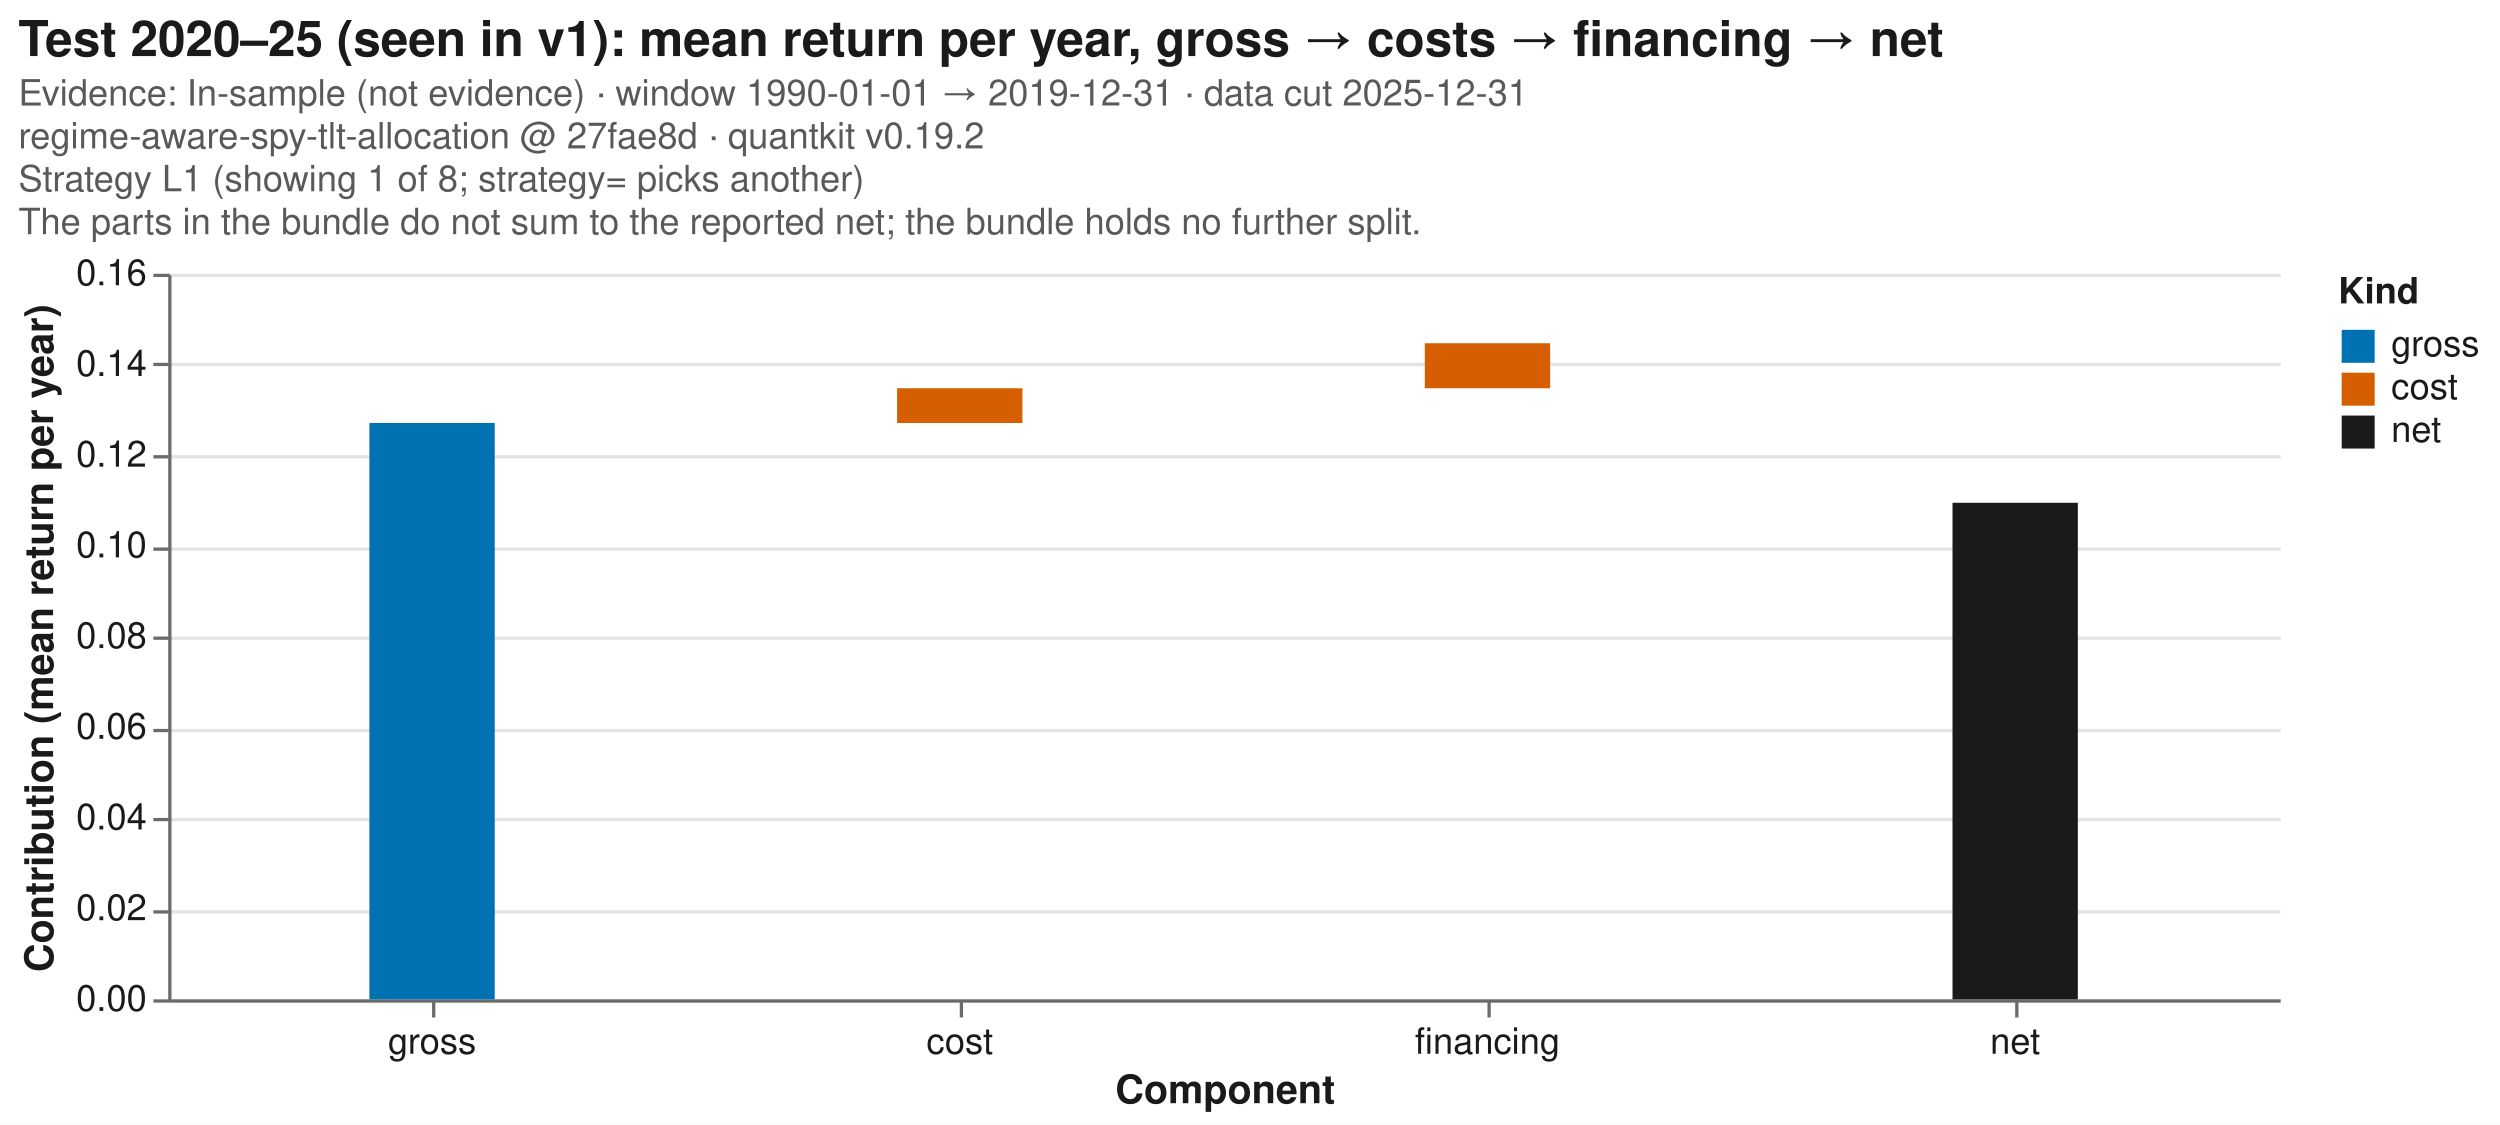
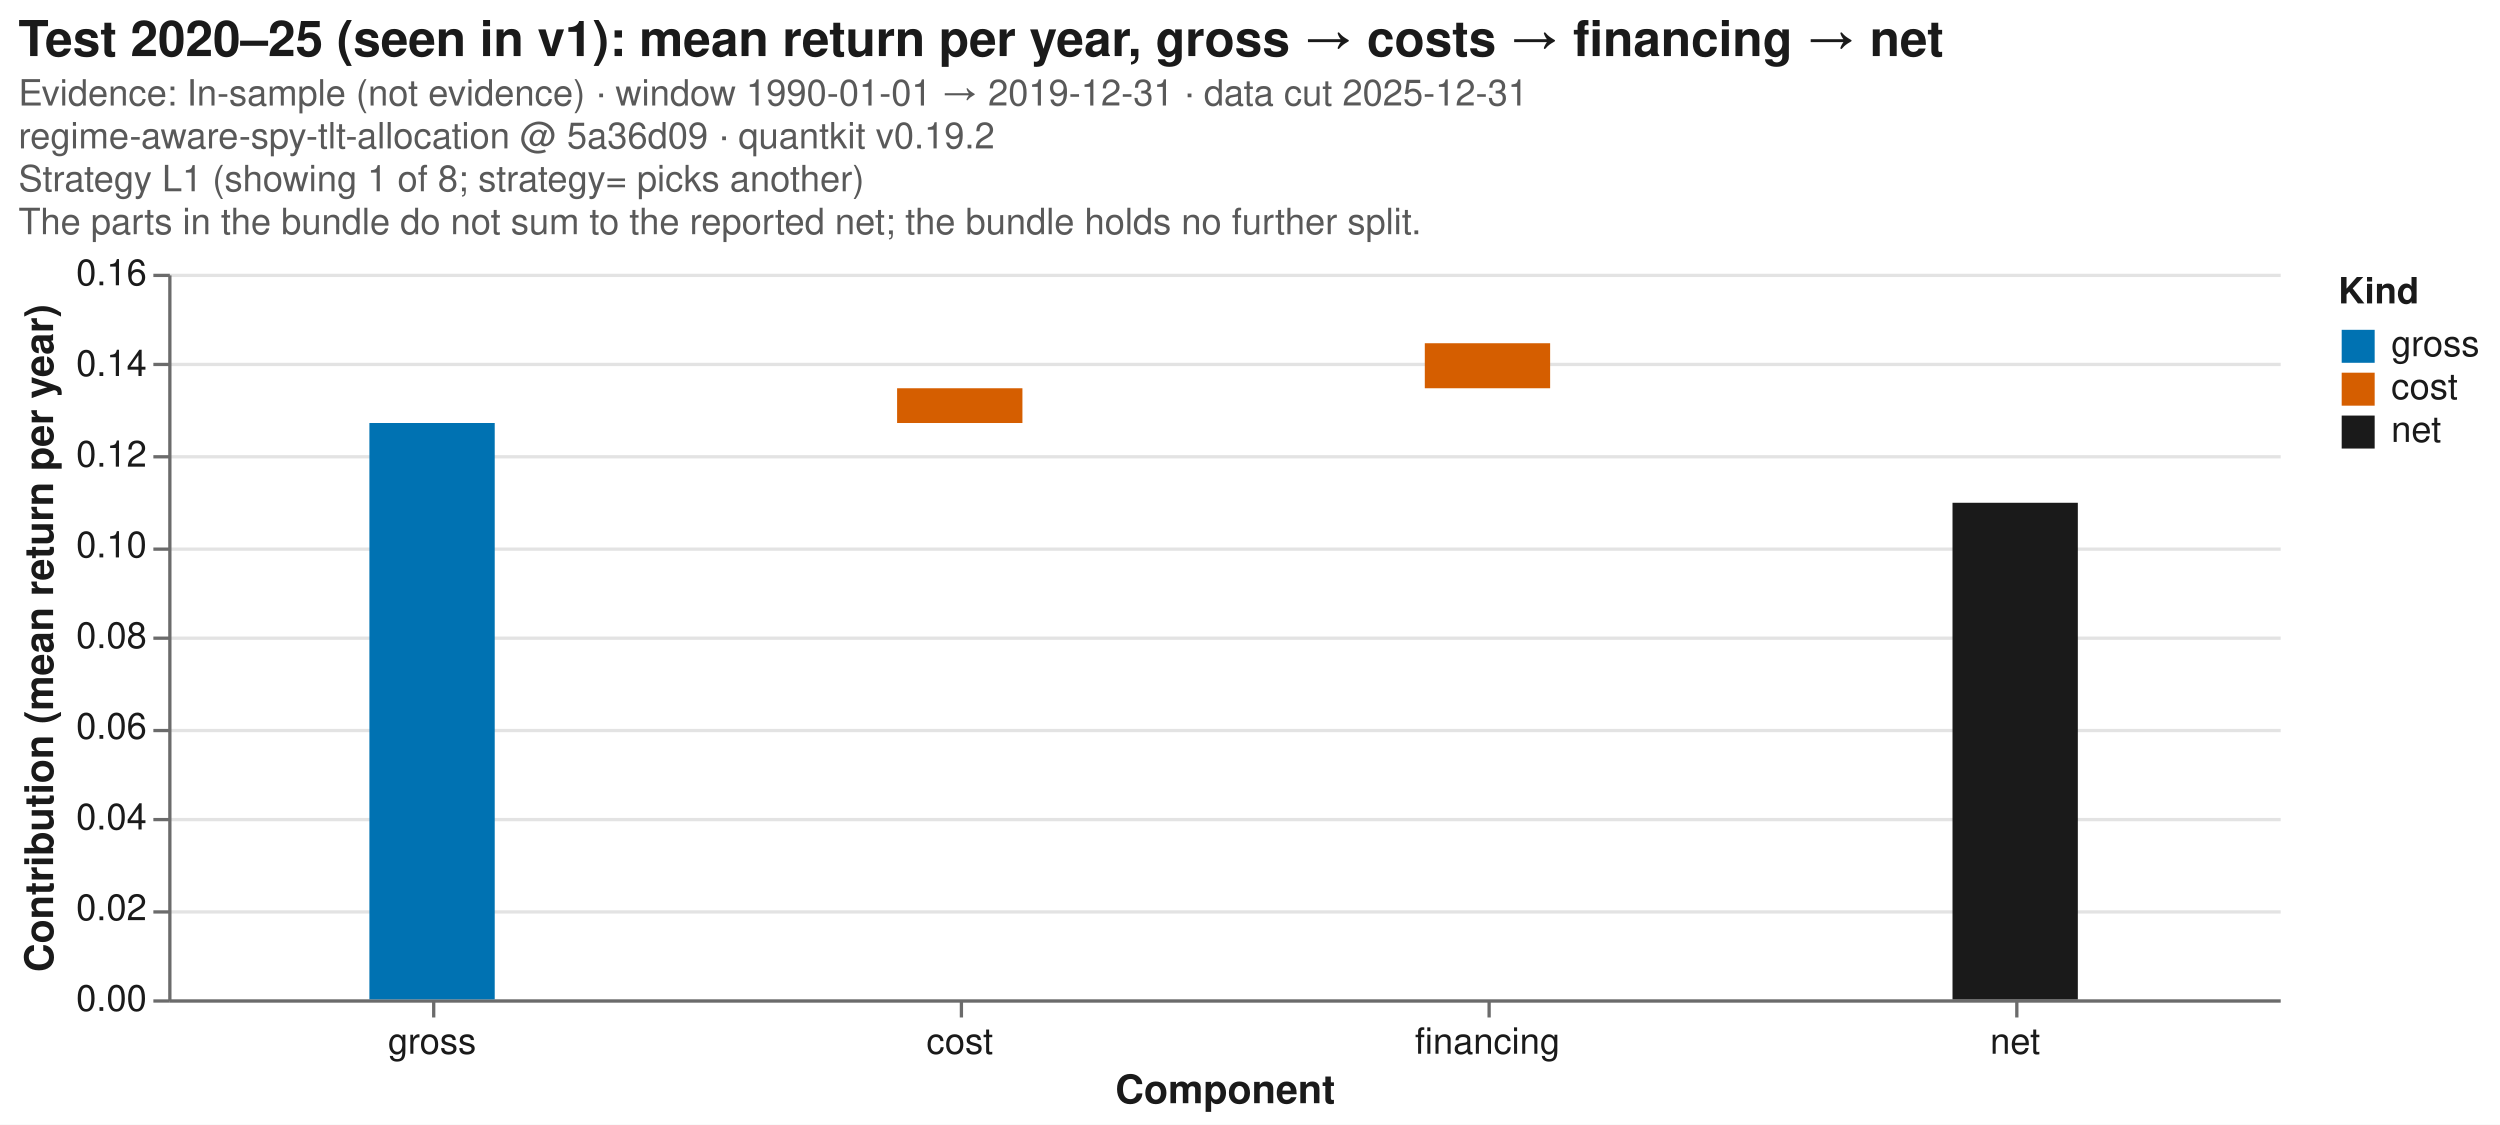
<svg xmlns="http://www.w3.org/2000/svg" version="1.1" class="marks" width="758" height="341" viewBox="0 0 758 341">
  <rect width="758" height="341" fill="#FFFFFF" />
  <g fill="none" stroke-miterlimit="10" transform="translate(51,83)">
    <g class="mark-group role-frame root" role="graphics-object" aria-roledescription="group mark container">
      <g transform="translate(0,0)">
        <path class="background" aria-hidden="true" d="M0,0h640v220h-640Z" />
        <g>
          <g class="mark-group role-axis" aria-hidden="true">
            <g transform="translate(0.5,0.5)">
              <path class="background" aria-hidden="true" d="M0,0h0v0h0Z" pointer-events="none" />
              <g>
                <g class="mark-rule role-axis-grid" pointer-events="none">
                  <line transform="translate(0,220)" x2="640" y2="0" stroke="#E3E3E3" stroke-width="1" opacity="1" />
                  <line transform="translate(0,193)" x2="640" y2="0" stroke="#E3E3E3" stroke-width="1" opacity="1" />
                  <line transform="translate(0,165)" x2="640" y2="0" stroke="#E3E3E3" stroke-width="1" opacity="1" />
                  <line transform="translate(0,138)" x2="640" y2="0" stroke="#E3E3E3" stroke-width="1" opacity="1" />
                  <line transform="translate(0,110)" x2="640" y2="0" stroke="#E3E3E3" stroke-width="1" opacity="1" />
                  <line transform="translate(0,83)" x2="640" y2="0" stroke="#E3E3E3" stroke-width="1" opacity="1" />
                  <line transform="translate(0,55)" x2="640" y2="0" stroke="#E3E3E3" stroke-width="1" opacity="1" />
                  <line transform="translate(0,27)" x2="640" y2="0" stroke="#E3E3E3" stroke-width="1" opacity="1" />
                  <line transform="translate(0,0)" x2="640" y2="0" stroke="#E3E3E3" stroke-width="1" opacity="1" />
                </g>
              </g>
              <path class="foreground" aria-hidden="true" d="" pointer-events="none" display="none" />
            </g>
          </g>
          <g class="mark-group role-axis" role="graphics-symbol" aria-roledescription="axis" aria-label="X-axis titled 'Component' for a discrete scale with 4 values: gross, cost, financing, net">
            <g transform="translate(0.5,220.5)">
              <path class="background" aria-hidden="true" d="M0,0h0v0h0Z" pointer-events="none" />
              <g>
                <g class="mark-rule role-axis-tick" pointer-events="none">
                  <line transform="translate(80,0)" x2="0" y2="5" stroke="#6B6B6B" stroke-width="1" opacity="1" />
                  <line transform="translate(240,0)" x2="0" y2="5" stroke="#6B6B6B" stroke-width="1" opacity="1" />
                  <line transform="translate(400,0)" x2="0" y2="5" stroke="#6B6B6B" stroke-width="1" opacity="1" />
                  <line transform="translate(560,0)" x2="0" y2="5" stroke="#6B6B6B" stroke-width="1" opacity="1" />
                </g>
                <g class="mark-text role-axis-label" pointer-events="none">
                  <text text-anchor="middle" transform="translate(79.5,16)" font-family="Helvetica Neue, Helvetica, Arial, sans-serif" font-size="11px" fill="#1A1A1A" opacity="1">gross</text>
                  <text text-anchor="middle" transform="translate(239.5,16)" font-family="Helvetica Neue, Helvetica, Arial, sans-serif" font-size="11px" fill="#1A1A1A" opacity="1">cost</text>
                  <text text-anchor="middle" transform="translate(399.5,16)" font-family="Helvetica Neue, Helvetica, Arial, sans-serif" font-size="11px" fill="#1A1A1A" opacity="1">financing</text>
                  <text text-anchor="middle" transform="translate(559.5,16)" font-family="Helvetica Neue, Helvetica, Arial, sans-serif" font-size="11px" fill="#1A1A1A" opacity="1">net</text>
                </g>
                <g class="mark-rule role-axis-domain" pointer-events="none">
                  <line transform="translate(0,0)" x2="640" y2="0" stroke="#6B6B6B" stroke-width="1" opacity="1" />
                </g>
                <g class="mark-text role-axis-title" pointer-events="none">
                  <text text-anchor="middle" transform="translate(320,31)" font-family="Helvetica Neue, Helvetica, Arial, sans-serif" font-size="12px" font-weight="bold" fill="#1A1A1A" opacity="1">Component</text>
                </g>
              </g>
              <path class="foreground" aria-hidden="true" d="" pointer-events="none" display="none" />
            </g>
          </g>
          <g class="mark-group role-axis" role="graphics-symbol" aria-roledescription="axis" aria-label="Y-axis titled 'Contribution (mean return per year)' for a linear scale with values from 0.00 to 0.16">
            <g transform="translate(0.5,0.5)">
              <path class="background" aria-hidden="true" d="M0,0h0v0h0Z" pointer-events="none" />
              <g>
                <g class="mark-rule role-axis-tick" pointer-events="none">
                  <line transform="translate(0,220)" x2="-5" y2="0" stroke="#6B6B6B" stroke-width="1" opacity="1" />
                  <line transform="translate(0,193)" x2="-5" y2="0" stroke="#6B6B6B" stroke-width="1" opacity="1" />
                  <line transform="translate(0,165)" x2="-5" y2="0" stroke="#6B6B6B" stroke-width="1" opacity="1" />
                  <line transform="translate(0,138)" x2="-5" y2="0" stroke="#6B6B6B" stroke-width="1" opacity="1" />
                  <line transform="translate(0,110)" x2="-5" y2="0" stroke="#6B6B6B" stroke-width="1" opacity="1" />
                  <line transform="translate(0,83)" x2="-5" y2="0" stroke="#6B6B6B" stroke-width="1" opacity="1" />
                  <line transform="translate(0,55)" x2="-5" y2="0" stroke="#6B6B6B" stroke-width="1" opacity="1" />
                  <line transform="translate(0,27)" x2="-5" y2="0" stroke="#6B6B6B" stroke-width="1" opacity="1" />
                  <line transform="translate(0,0)" x2="-5" y2="0" stroke="#6B6B6B" stroke-width="1" opacity="1" />
                </g>
                <g class="mark-text role-axis-label" pointer-events="none">
                  <text text-anchor="end" transform="translate(-7,223)" font-family="Helvetica Neue, Helvetica, Arial, sans-serif" font-size="11px" fill="#1A1A1A" opacity="1">0.00</text>
                  <text text-anchor="end" transform="translate(-7,195.5)" font-family="Helvetica Neue, Helvetica, Arial, sans-serif" font-size="11px" fill="#1A1A1A" opacity="1">0.02</text>
                  <text text-anchor="end" transform="translate(-7,168)" font-family="Helvetica Neue, Helvetica, Arial, sans-serif" font-size="11px" fill="#1A1A1A" opacity="1">0.04</text>
                  <text text-anchor="end" transform="translate(-7,140.5)" font-family="Helvetica Neue, Helvetica, Arial, sans-serif" font-size="11px" fill="#1A1A1A" opacity="1">0.06</text>
                  <text text-anchor="end" transform="translate(-7,113)" font-family="Helvetica Neue, Helvetica, Arial, sans-serif" font-size="11px" fill="#1A1A1A" opacity="1">0.08</text>
                  <text text-anchor="end" transform="translate(-7,85.5)" font-family="Helvetica Neue, Helvetica, Arial, sans-serif" font-size="11px" fill="#1A1A1A" opacity="1">0.10</text>
                  <text text-anchor="end" transform="translate(-7,58)" font-family="Helvetica Neue, Helvetica, Arial, sans-serif" font-size="11px" fill="#1A1A1A" opacity="1">0.12</text>
                  <text text-anchor="end" transform="translate(-7,30.5)" font-family="Helvetica Neue, Helvetica, Arial, sans-serif" font-size="11px" fill="#1A1A1A" opacity="1">0.14</text>
                  <text text-anchor="end" transform="translate(-7,3)" font-family="Helvetica Neue, Helvetica, Arial, sans-serif" font-size="11px" fill="#1A1A1A" opacity="1">0.16</text>
                </g>
                <g class="mark-rule role-axis-domain" pointer-events="none">
                  <line transform="translate(0,220)" x2="0" y2="-220" stroke="#6B6B6B" stroke-width="1" opacity="1" />
                </g>
                <g class="mark-text role-axis-title" pointer-events="none">
                  <text text-anchor="middle" transform="translate(-32.406,110) rotate(-90) translate(0,-3)" font-family="Helvetica Neue, Helvetica, Arial, sans-serif" font-size="12px" font-weight="bold" fill="#1A1A1A" opacity="1">Contribution (mean return per year)</text>
                </g>
              </g>
              <path class="foreground" aria-hidden="true" d="" pointer-events="none" display="none" />
            </g>
          </g>
          <g class="mark-rect role-mark marks" role="graphics-object" aria-roledescription="rect mark container">
            <path aria-label="Component: gross; Contribution (mean return per year): 0; Kind: gross; part: gross; value: 0.1271" role="graphics-symbol" aria-roledescription="bar" d="M61,45.255h38v174.745h-38Z" fill="#0072B2" />
            <path aria-label="Component: cost; Contribution (mean return per year): 0.127087032981; Kind: cost; part: cost; value: −0.007663" role="graphics-symbol" aria-roledescription="bar" d="M221,34.719h38v10.537h-38Z" fill="#D55E00" />
            <path aria-label="Component: financing; Contribution (mean return per year): 0.134749948051; Kind: cost; part: financing; value: −0.009927" role="graphics-symbol" aria-roledescription="bar" d="M381,21.07h38v13.649h-38Z" fill="#D55E00" />
            <path aria-label="Component: net; Contribution (mean return per year): 0; Kind: net; part: net; value: 0.1095" role="graphics-symbol" aria-roledescription="bar" d="M541,69.441h38v150.559h-38Z" fill="#1A1A1A" />
          </g>
          <g class="mark-group role-legend" role="graphics-symbol" aria-roledescription="legend" aria-label="Symbol legend titled 'Kind' for fill color with 3 values: gross, cost, net">
            <g transform="translate(658,0)">
              <path class="background" aria-hidden="true" d="M0,0h44v53h-44Z" pointer-events="none" />
              <g>
                <g class="mark-group role-legend-entry">
                  <g transform="translate(0,16)">
                    <path class="background" aria-hidden="true" d="M0,0h0v0h0Z" pointer-events="none" />
                    <g>
                      <g class="mark-group role-scope" role="graphics-object" aria-roledescription="group mark container">
                        <g transform="translate(0,0)">
                          <path class="background" aria-hidden="true" d="M0,0h43.093v11h-43.093Z" pointer-events="none" opacity="1" />
                          <g>
                            <g class="mark-symbol role-legend-symbol" pointer-events="none">
                              <path transform="translate(6,6)" d="M-5,-5h10v10h-10Z" fill="#0072B2" stroke-width="1.5" opacity="1" />
                            </g>
                            <g class="mark-text role-legend-label" pointer-events="none">
                              <text text-anchor="start" transform="translate(16,9)" font-family="Helvetica Neue, Helvetica, Arial, sans-serif" font-size="11px" fill="#1A1A1A" opacity="1">gross</text>
                            </g>
                          </g>
                          <path class="foreground" aria-hidden="true" d="" pointer-events="none" display="none" />
                        </g>
                        <g transform="translate(0,13)">
                          <path class="background" aria-hidden="true" d="M0,0h43.093v11h-43.093Z" pointer-events="none" opacity="1" />
                          <g>
                            <g class="mark-symbol role-legend-symbol" pointer-events="none">
                              <path transform="translate(6,6)" d="M-5,-5h10v10h-10Z" fill="#D55E00" stroke-width="1.5" opacity="1" />
                            </g>
                            <g class="mark-text role-legend-label" pointer-events="none">
                              <text text-anchor="start" transform="translate(16,9)" font-family="Helvetica Neue, Helvetica, Arial, sans-serif" font-size="11px" fill="#1A1A1A" opacity="1">cost</text>
                            </g>
                          </g>
                          <path class="foreground" aria-hidden="true" d="" pointer-events="none" display="none" />
                        </g>
                        <g transform="translate(0,26)">
                          <path class="background" aria-hidden="true" d="M0,0h43.093v11h-43.093Z" pointer-events="none" opacity="1" />
                          <g>
                            <g class="mark-symbol role-legend-symbol" pointer-events="none">
                              <path transform="translate(6,6)" d="M-5,-5h10v10h-10Z" fill="#1A1A1A" stroke-width="1.5" opacity="1" />
                            </g>
                            <g class="mark-text role-legend-label" pointer-events="none">
                              <text text-anchor="start" transform="translate(16,9)" font-family="Helvetica Neue, Helvetica, Arial, sans-serif" font-size="11px" fill="#1A1A1A" opacity="1">net</text>
                            </g>
                          </g>
                          <path class="foreground" aria-hidden="true" d="" pointer-events="none" display="none" />
                        </g>
                      </g>
                    </g>
                    <path class="foreground" aria-hidden="true" d="" pointer-events="none" display="none" />
                  </g>
                </g>
                <g class="mark-text role-legend-title" pointer-events="none">
                  <text text-anchor="start" transform="translate(0,9)" font-family="Helvetica Neue, Helvetica, Arial, sans-serif" font-size="11px" font-weight="bold" fill="#1A1A1A" opacity="1">Kind</text>
                </g>
              </g>
              <path class="foreground" aria-hidden="true" d="" pointer-events="none" display="none" />
            </g>
          </g>
          <g class="mark-group role-title">
            <g transform="translate(-45.406,-78)">
              <path class="background" aria-hidden="true" d="M0,0h0v0h0Z" pointer-events="none" />
              <g>
                <g class="mark-text role-title-text" role="graphics-symbol" aria-roledescription="title" aria-label="Title text 'Test 2020–25 (seen in v1): mean return per year, gross → costs → financing → net'" pointer-events="none">
                  <text text-anchor="start" transform="translate(0,12)" font-family="Helvetica Neue, Helvetica, Arial, sans-serif" font-size="15px" font-weight="bold" fill="#1A1A1A" opacity="1">Test 2020–25 (seen in v1): mean return per year, gross → costs → financing → net</text>
                </g>
-                 <g class="mark-text role-title-subtitle" role="graphics-symbol" aria-roledescription="subtitle" aria-label="Subtitle text 'Evidence: In-sample (not evidence) · window 1990-01-01 → 2019-12-31 · data cut 2025-12-31 regime-aware-spy-tlt-allocation @ 27fae8d · quantkit v0.19.2 Strategy L1 (showing 1 of 8; strategy= picks another) The parts in the bundle do not sum to the reported net; the bundle holds no further split.'" pointer-events="none">
+                 <g class="mark-text role-title-subtitle" role="graphics-symbol" aria-roledescription="subtitle" aria-label="Subtitle text 'Evidence: In-sample (not evidence) · window 1990-01-01 → 2019-12-31 · data cut 2025-12-31 regime-aware-spy-tlt-allocation @ 5a36d09 · quantkit v0.19.2 Strategy L1 (showing 1 of 8; strategy= picks another) The parts in the bundle do not sum to the reported net; the bundle holds no further split.'" pointer-events="none">
                  <text text-anchor="start" transform="translate(0,27)" font-family="Helvetica Neue, Helvetica, Arial, sans-serif" font-size="11px" fill="#595959" opacity="1">
                    <tspan>Evidence: In-sample (not evidence) · window 1990-01-01 → 2019-12-31 · data cut 2025-12-31</tspan>
-                     <tspan x="0" dy="13">regime-aware-spy-tlt-allocation @ 27fae8d · quantkit v0.19.2</tspan>
+                     <tspan x="0" dy="13">regime-aware-spy-tlt-allocation @ 5a36d09 · quantkit v0.19.2</tspan>
                    <tspan x="0" dy="13">Strategy L1 (showing 1 of 8; strategy= picks another)</tspan>
                    <tspan x="0" dy="13">The parts in the bundle do not sum to the reported net; the bundle holds no further split.</tspan>
                  </text>
                </g>
              </g>
              <path class="foreground" aria-hidden="true" d="" pointer-events="none" display="none" />
            </g>
          </g>
        </g>
        <path class="foreground" aria-hidden="true" d="" display="none" />
      </g>
    </g>
  </g>
</svg>
